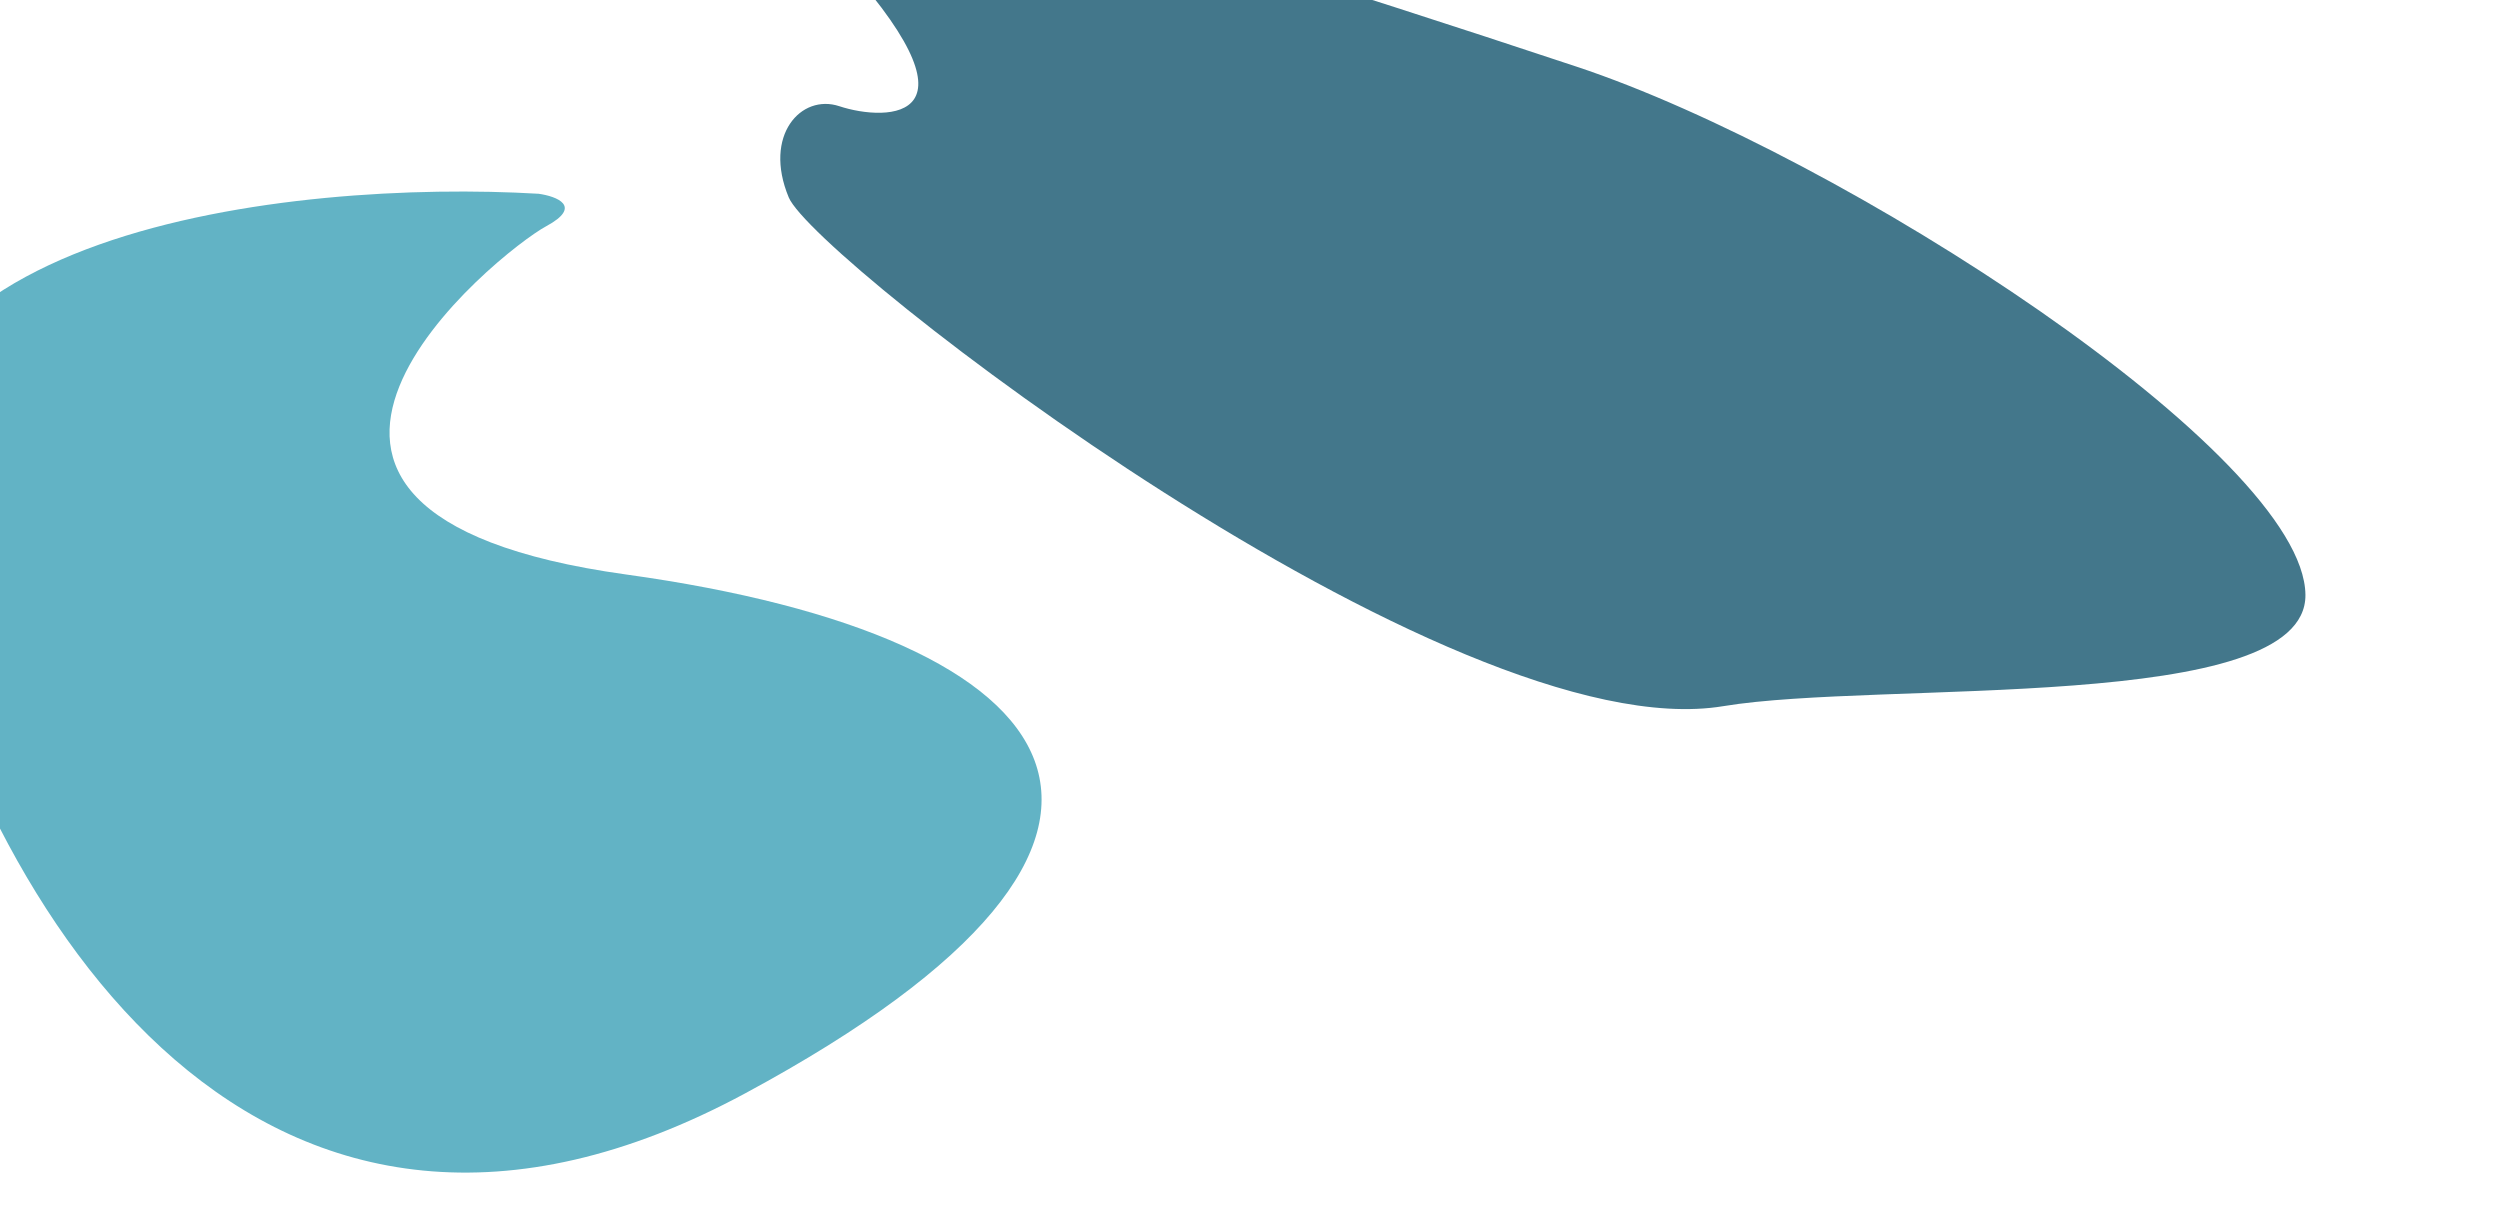
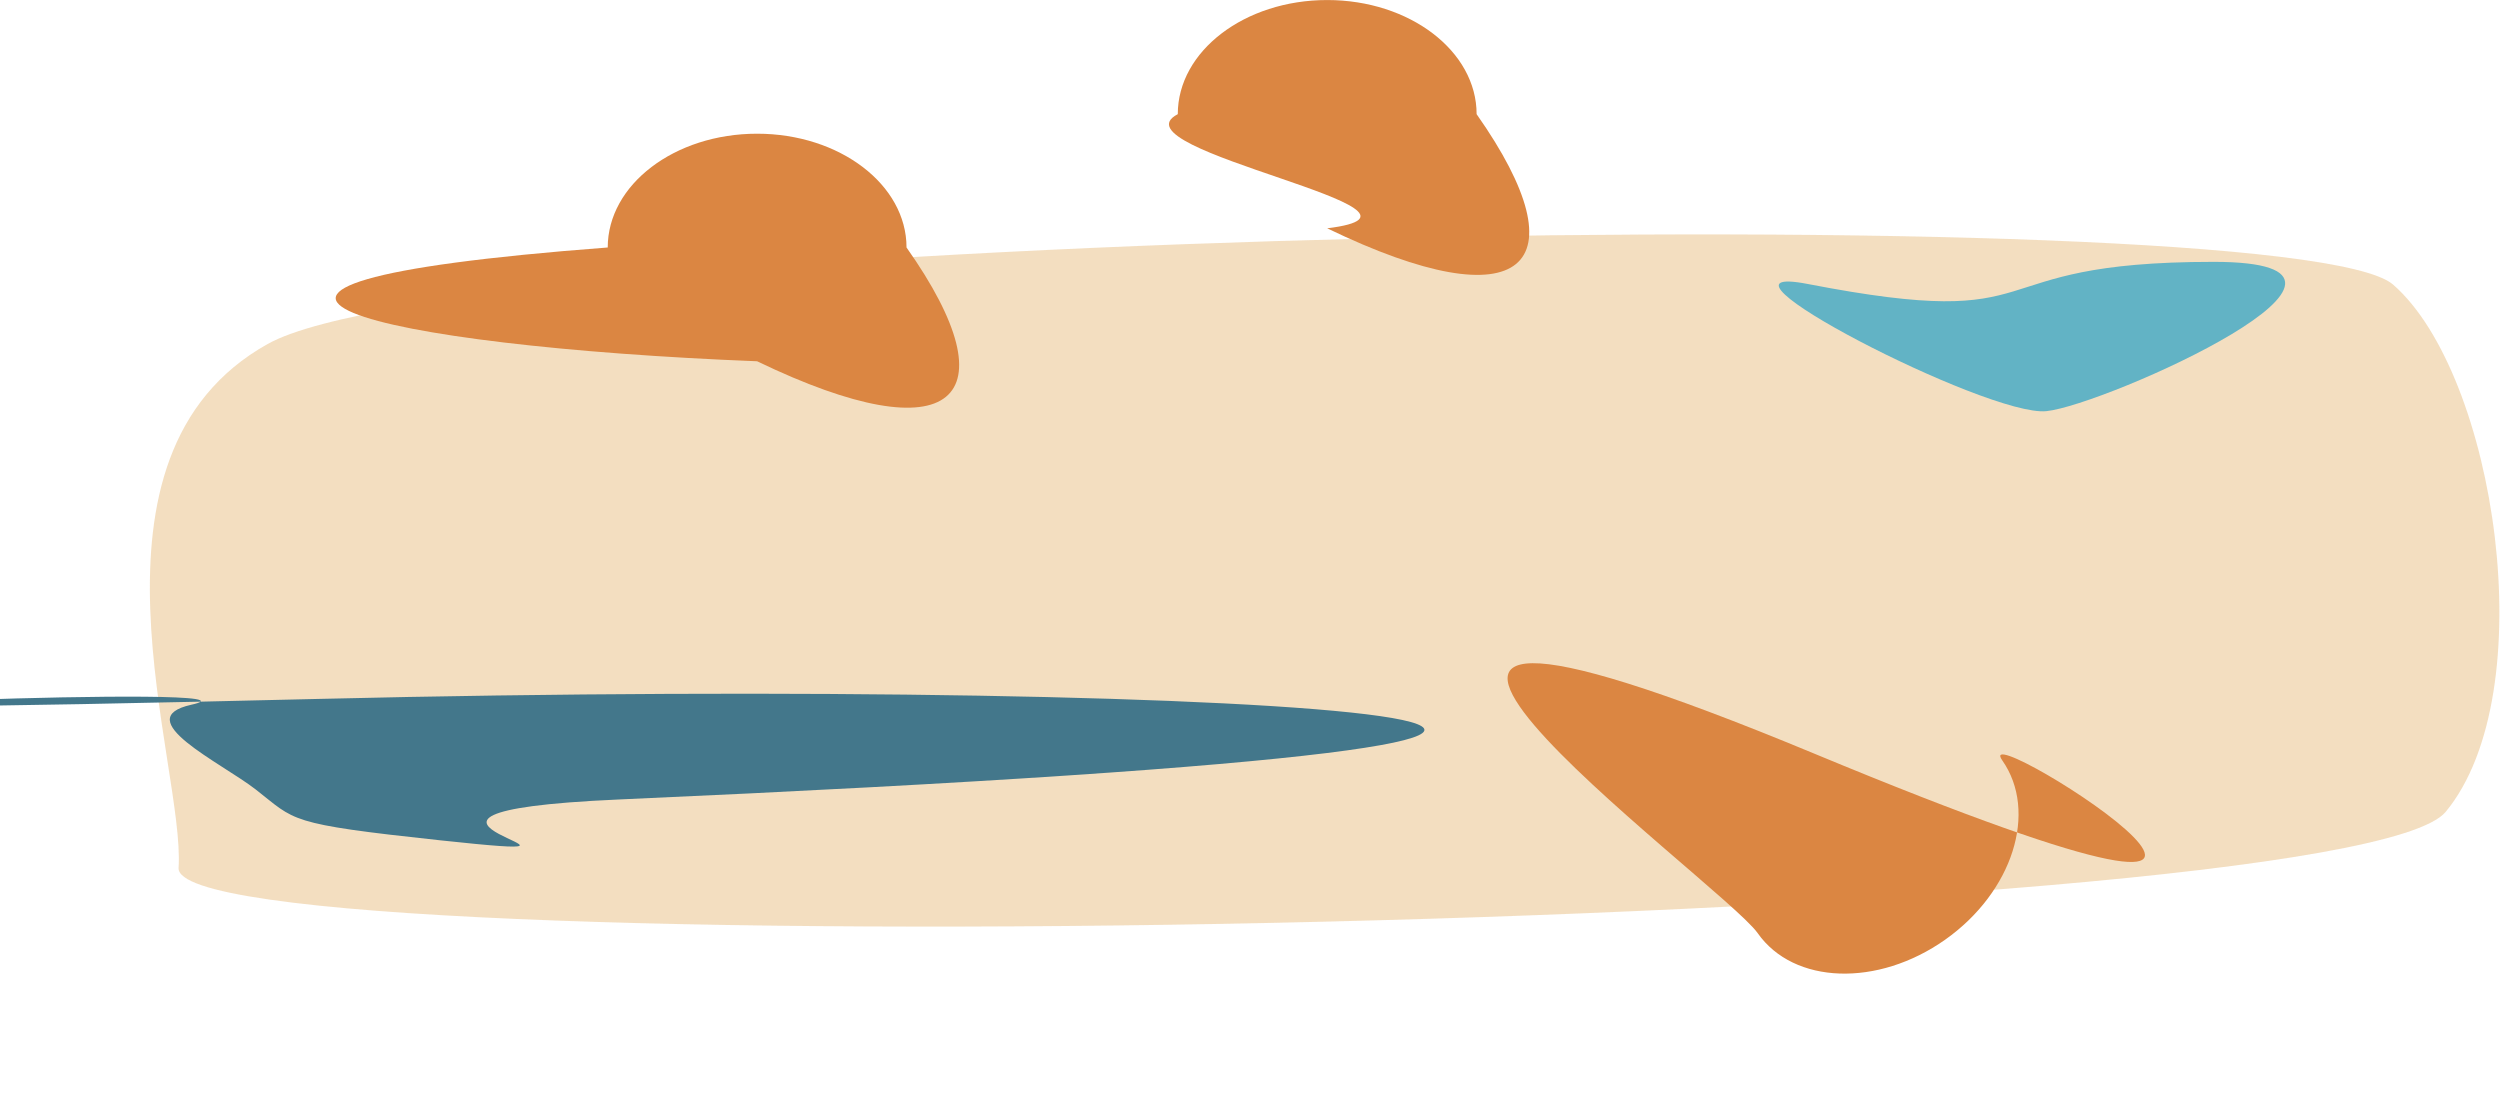
- <svg xmlns="http://www.w3.org/2000/svg" width="1440" height="698" viewBox="0 0 1440 698" fill="none">
-   <path d="M992.621 406.745C835.432 432.851 469.194 149.48 454.306 113.696C439.418 77.912 461.473 53.888 483.408 61.159C510.826 70.249 572.16 70.77 480.135 -28.051C388.109 -126.872 625.472 -55.297 907.964 38.35C1060.82 89.023 1327.23 261.763 1327.93 342.667C1328.52 411.278 1082.79 391.769 992.621 406.745Z" fill="#43778B" />
-   <path d="M-59.79 311.074C-101.045 131.547 169.697 103.292 310.225 111.606C320.587 113.043 335.955 118.806 314.534 130.354C287.756 144.789 100.63 294.83 360.619 330.902C620.608 366.973 705.179 481.008 429.291 629.735C153.402 778.462 -8.221 535.483 -59.79 311.074Z" fill="#62B3C5" />
+ <svg xmlns="http://www.w3.org/2000/svg" width="2947" height="1301" viewBox="0 0 2947 1301" fill="none">
+   <path d="M315.501 405.5C552.501 273 2700 230 2821 335.5C2942 441 2999 816.5 2883 957C2767 1097.5 202.501 1143.5 210.501 1023C218.501 902.5 78.501 538 315.501 405.5Z" fill="#DA9A42" fill-opacity="0.33" />
+   <path d="M236.378 827.123C278.327 826.191 324.434 825.119 375.006 823.894C1511.31 796.369 2458.71 865.889 729.762 942.415C370.198 958.33 781.862 1018.82 518.56 990.525C337.299 971.05 349.03 967.666 301.416 930.616C261.036 899.194 150.511 847.349 225.825 830.674C231.913 829.326 235.314 828.147 236.378 827.123C257.236 807.039 -620.522 846.169 236.378 827.123Z" fill="#43778B" />
+   <path d="M2609.32 308.671C2859.16 308.671 2481.67 477.671 2412.21 484.671C2342.75 491.671 1986.28 306.737 2131.07 334.775C2430.05 392.671 2319.29 308.671 2609.32 308.671Z" fill="#62B3C5" />
+   <path d="M1068.61 291.739C1194.83 470.572 1124.71 537.865 892.501 425.868C446.51 408.33 128.382 336.245 716.391 291.739C716.391 217.662 795.238 157.611 892.501 157.611C989.763 157.611 1068.61 217.662 1068.61 291.739Z" fill="#DB8642" />
+   <path d="M1740.63 134.586C1866.86 313.972 1796.73 381.474 1564.5 269.13C1731.34 248.469 1307.35 176.691 1388.37 134.586C1388.37 60.279 1467.23 0.042 1564.5 0.042C1661.77 0.042 1740.63 60.279 1740.63 134.586Z" fill="#DB8642" />
+   <path d="M2360.2 896.237C2402.68 956.734 2372.6 1051.39 2293.01 1107.66C2213.41 1163.92 2114.45 1160.49 2071.96 1100C2029.47 1039.5 1389.71 577.346 2139.15 888.577C2888.59 1199.81 2317.71 835.74 2360.2 896.237Z" fill="#DB8642" />
</svg>
